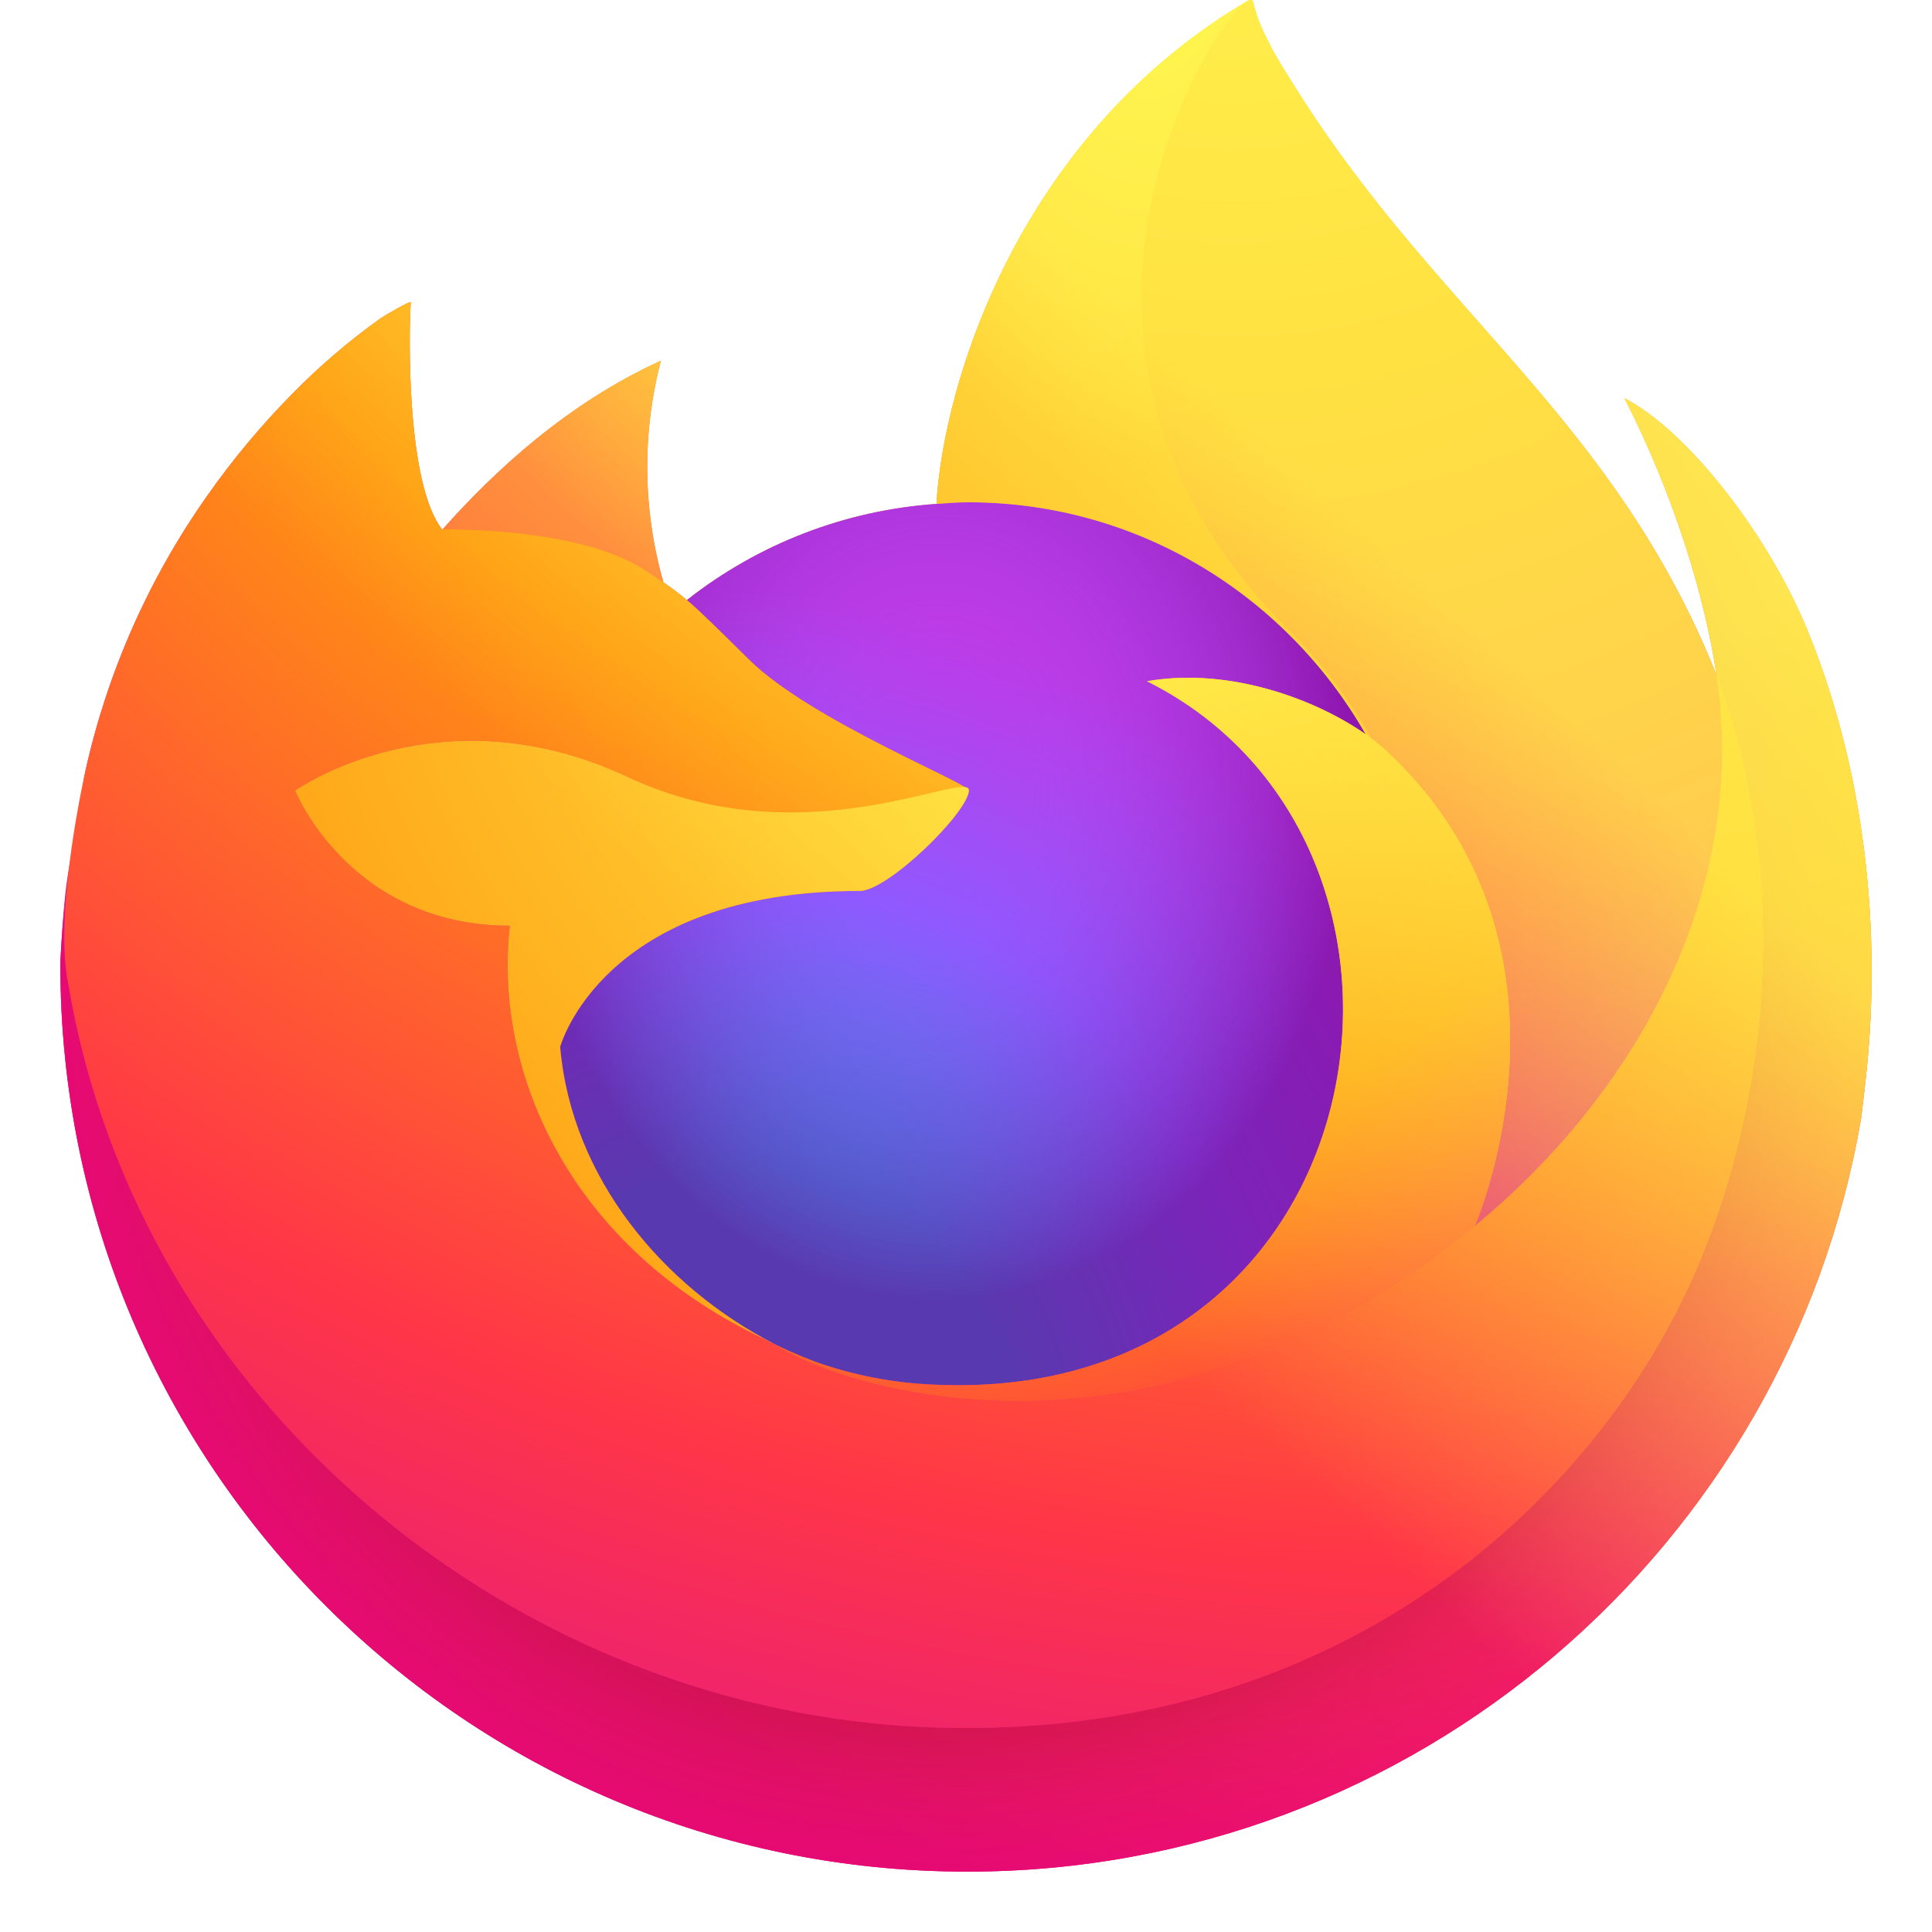
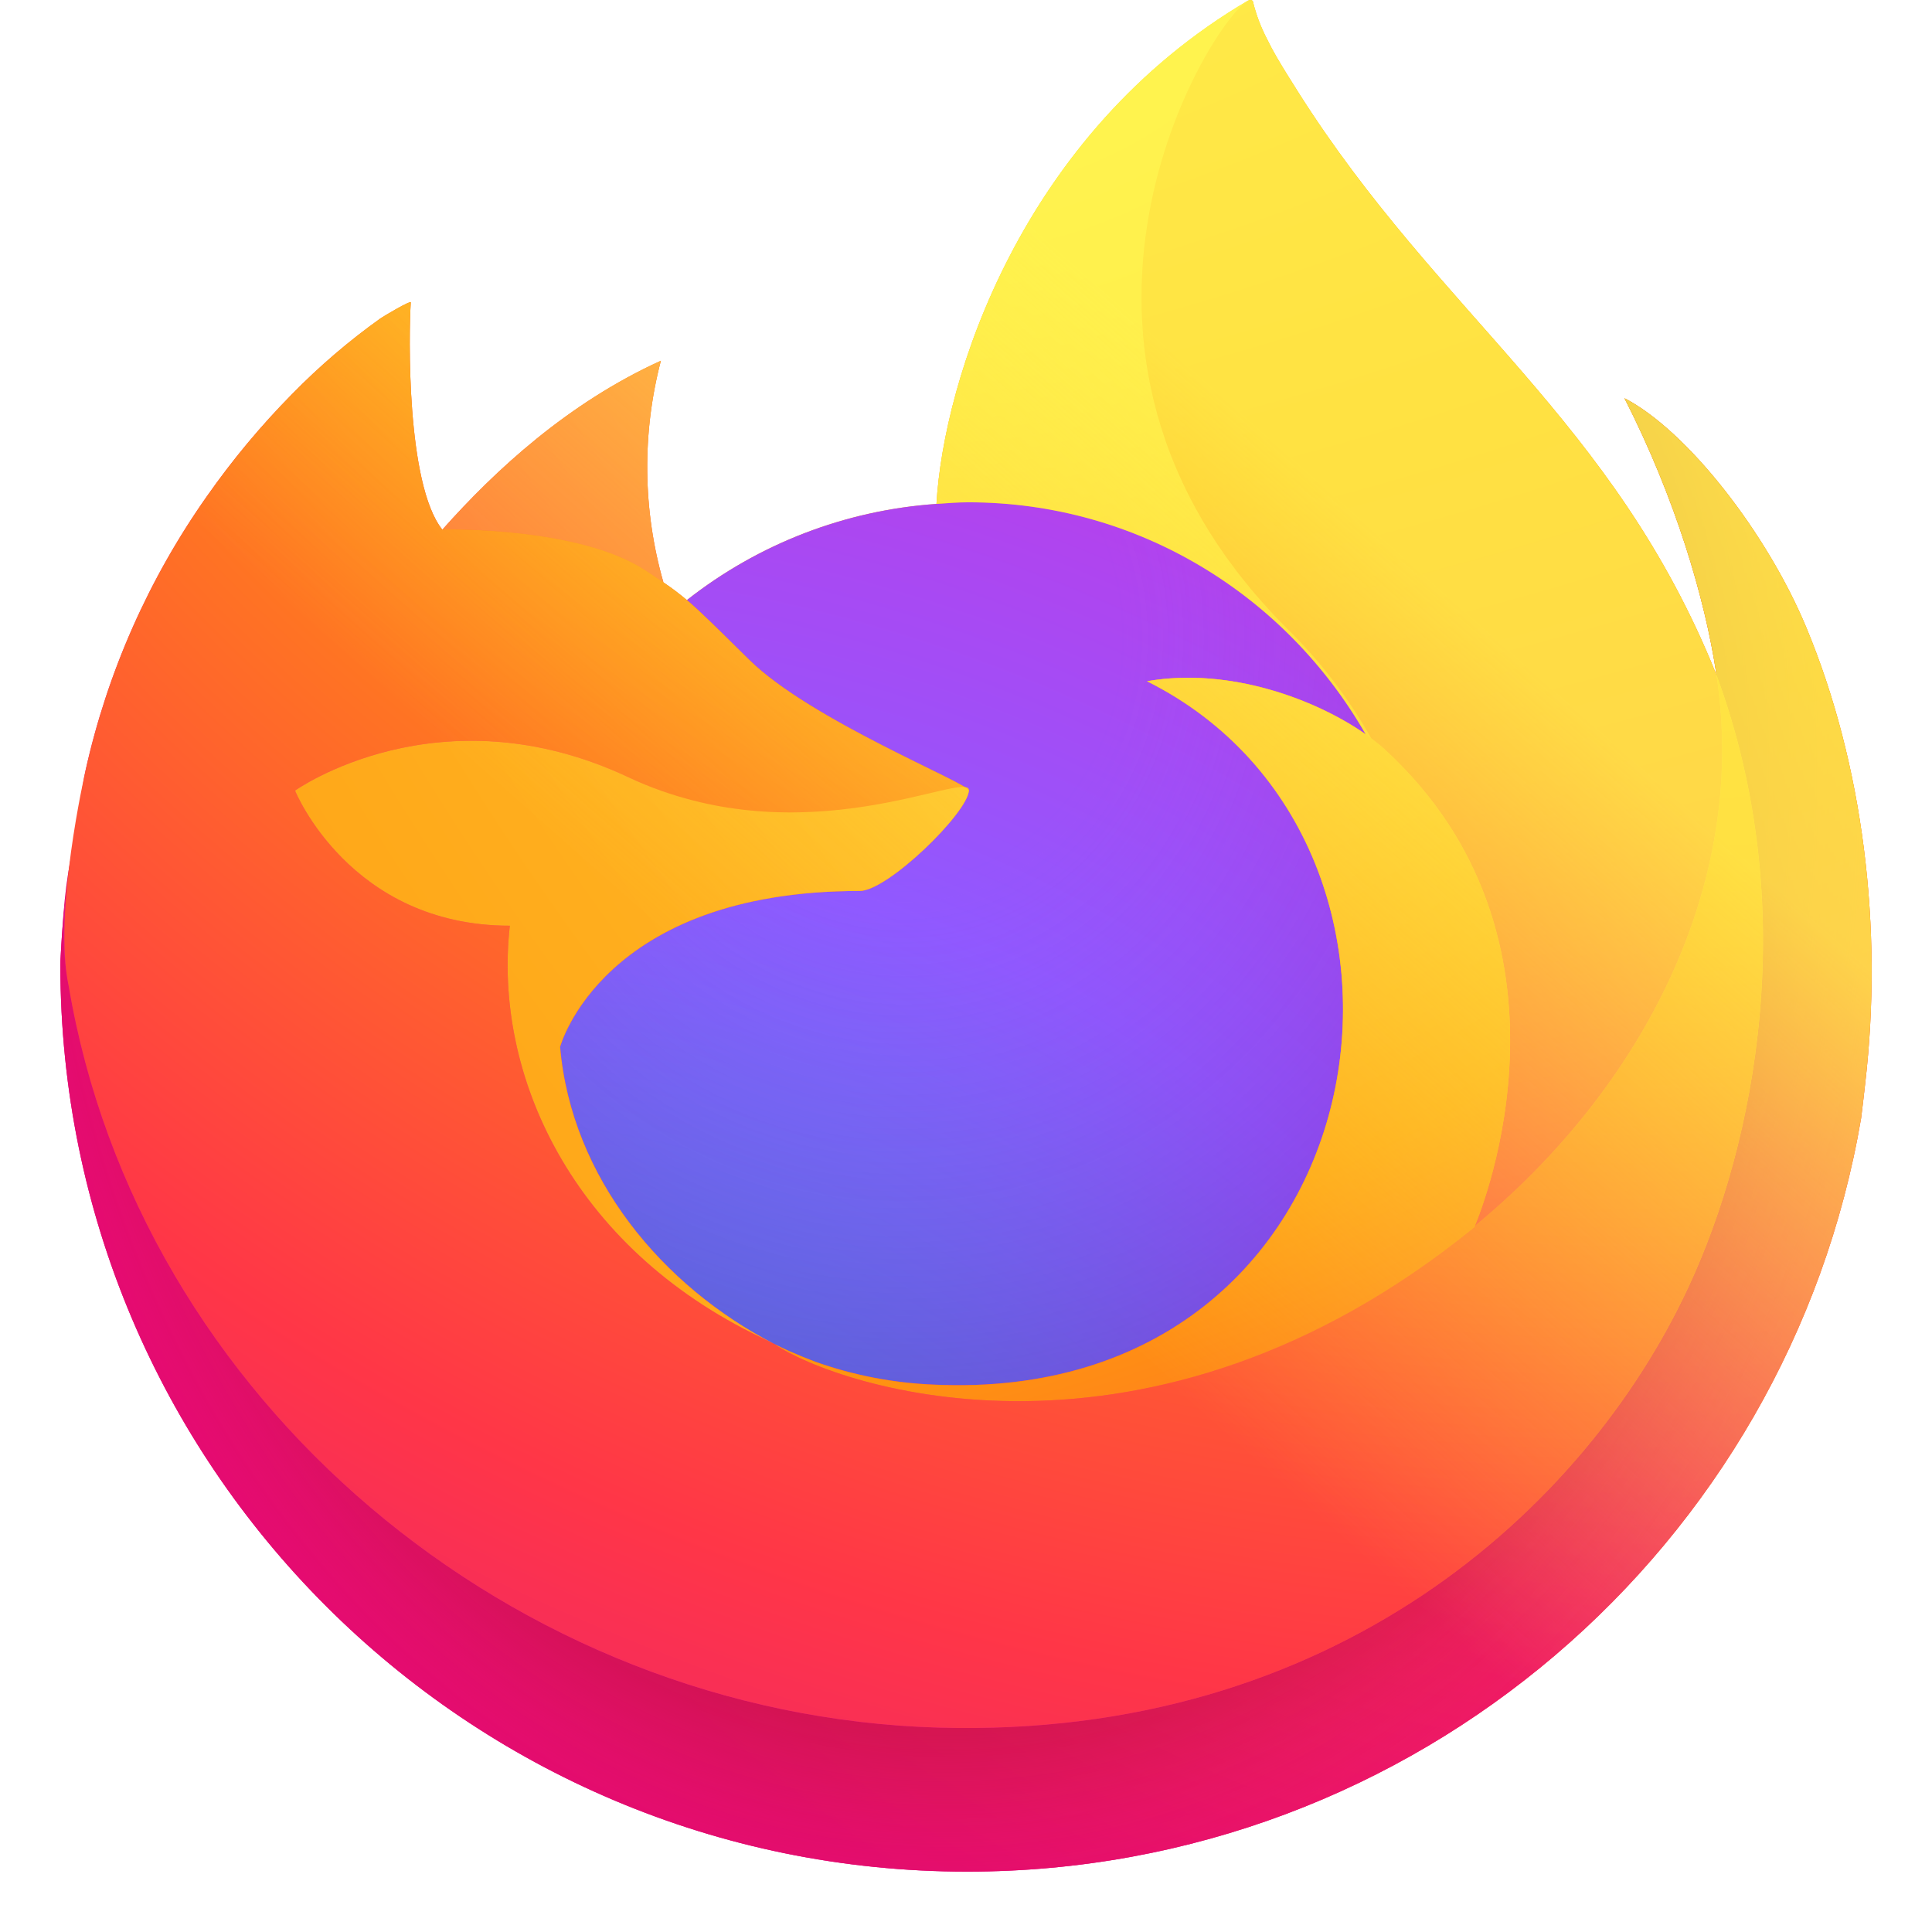
<svg xmlns="http://www.w3.org/2000/svg" width="512" height="512">
  <defs>
-     <radialGradient id="g" cx="210%" cy="-100%" r="290%">
+     <radialGradient id="g" cx="1075.2" cy="-512" r="1484.8" gradientUnits="userSpaceOnUse">
      <stop offset=".1" stop-color="#ffe226" />
      <stop offset=".79" stop-color="#ff7139" />
    </radialGradient>
-     <radialGradient id="c" cx="49%" cy="40%" r="128%" gradientTransform="matrix(.82 0 0 1 .088 0)">
+     <radialGradient id="c" cx="250.88" cy="204.8" r="655.36" gradientTransform="matrix(.82 0 0 1 45.056 0)" gradientUnits="userSpaceOnUse">
      <stop offset=".3" stop-color="#960e18" />
      <stop offset=".35" stop-color="#b11927" stop-opacity=".74" />
      <stop offset=".43" stop-color="#db293d" stop-opacity=".34" />
      <stop offset=".5" stop-color="#f5334b" stop-opacity=".09" />
      <stop offset=".53" stop-color="#ff3750" stop-opacity="0" />
    </radialGradient>
-     <radialGradient id="d" cx="48%" cy="-12%" r="140%">
+     <radialGradient id="d" cx="245.76" cy="-61.44" r="716.8" gradientUnits="userSpaceOnUse">
      <stop offset=".13" stop-color="#fff44f" />
      <stop offset=".53" stop-color="#ff980e" />
    </radialGradient>
-     <radialGradient id="e" cx="22.76%" cy="110.11%" r="100%">
+     <radialGradient id="e" cx="116.53" cy="563.76" r="512" gradientUnits="userSpaceOnUse">
      <stop offset=".35" stop-color="#3a8ee6" />
      <stop offset=".67" stop-color="#9059ff" />
      <stop offset="1" stop-color="#c139e6" />
    </radialGradient>
-     <radialGradient id="f" cx="52%" cy="33%" r="59%" gradientTransform="scale(.9 1)">
+     <radialGradient id="f" cx="266.24" cy="168.96" r="302.08" gradientTransform="scale(.9 1)" gradientUnits="userSpaceOnUse">
      <stop offset=".21" stop-color="#9059ff" stop-opacity="0" />
      <stop offset=".97" stop-color="#6e008b" stop-opacity=".6" />
    </radialGradient>
-     <radialGradient id="b" cx="87.4%" cy="-12.9%" r="128%" gradientTransform="matrix(.8 0 0 1 .178 .129)">
+     <radialGradient id="b" cx="447.49" cy="-66.05" r="655.36" gradientTransform="matrix(.8 0 0 1 91.136 66.048)" gradientUnits="userSpaceOnUse">
      <stop offset=".13" stop-color="#ffbd4f" />
      <stop offset=".28" stop-color="#ff980e" />
      <stop offset=".47" stop-color="#ff3750" />
      <stop offset=".78" stop-color="#eb0878" />
      <stop offset=".86" stop-color="#e50080" />
    </radialGradient>
-     <radialGradient id="h" cx="84%" cy="-41%" r="180%">
+     <radialGradient id="h" cx="430.08" cy="-209.92" r="921.6" gradientUnits="userSpaceOnUse">
      <stop offset=".11" stop-color="#fff44f" />
      <stop offset=".46" stop-color="#ff980e" />
      <stop offset=".72" stop-color="#ff3647" />
      <stop offset=".9" stop-color="#e31587" />
    </radialGradient>
-     <radialGradient id="i" cx="16.1%" cy="-18.6%" r="348.8%" gradientTransform="scale(1 .47) rotate(84 .279 -.297)">
+     <radialGradient id="i" cx="82.43" cy="-95.23" r="1785.86" gradientTransform="scale(1 .47) rotate(84 142.85 -152.06)" gradientUnits="userSpaceOnUse">
      <stop offset="0" stop-color="#fff44f" />
      <stop offset=".3" stop-color="#ff980e" />
      <stop offset=".57" stop-color="#ff3647" />
      <stop offset=".74" stop-color="#e31587" />
    </radialGradient>
-     <radialGradient id="j" cx="18.9%" cy="-42.5%" r="238.4%">
+     <radialGradient id="j" cx="96.77" cy="-217.6" r="1220.6" gradientUnits="userSpaceOnUse">
      <stop offset=".14" stop-color="#fff44f" />
      <stop offset=".48" stop-color="#ff980e" />
      <stop offset=".66" stop-color="#ff3647" />
      <stop offset=".9" stop-color="#e31587" />
    </radialGradient>
-     <radialGradient id="k" cx="159.3%" cy="-44.72%" r="313.1%">
+     <radialGradient id="k" cx="815.62" cy="-228.97" r="1603.07" gradientUnits="userSpaceOnUse">
      <stop offset=".09" stop-color="#fff44f" />
      <stop offset=".63" stop-color="#ff980e" />
    </radialGradient>
-     <linearGradient id="a" x1="87.25%" y1="15.5%" x2="9.4%" y2="93.1%">
+     <linearGradient id="a" x1="446.72" y1="79.36" x2="48.13" y2="476.67" gradientUnits="userSpaceOnUse">
      <stop offset=".05" stop-color="#fff44f" />
      <stop offset=".37" stop-color="#ff980e" />
-       <stop offset=".53" stop-color="#ff3647" />
+       <stop offset=".53" stop-color="#ff3750" />
      <stop offset=".7" stop-color="#e31587" />
    </linearGradient>
-     <linearGradient id="l" x1="80%" y1="14%" x2="18%" y2="84%">
+     <linearGradient id="l" x1="409.6" y1="71.68" x2="92.16" y2="430.08" gradientUnits="userSpaceOnUse">
      <stop offset=".17" stop-color="#fff44f" stop-opacity=".8" />
      <stop offset=".6" stop-color="#fff44f" stop-opacity="0" />
    </linearGradient>
  </defs>
  <path d="M478.711 166.353c-10.445-25.124-31.6-52.248-48.212-60.821 13.52 26.505 21.345 53.093 24.335 72.936 0 .039.015.136.047.4C427.706 111.135 381.627 83.823 344 24.355c-1.9-3.007-3.805-6.022-5.661-9.2a73.716 73.716 0 01-2.646-4.972A43.7 43.7 0 01332.1.677a.626.626 0 00-.546-.644.818.818 0 00-.451 0c-.034.012-.084.051-.12.065-.053.021-.12.069-.176.1.027-.036.083-.117.1-.136-60.37 35.356-80.85 100.761-82.732 133.484a120.249 120.249 0 00-66.142 25.488 71.355 71.355 0 00-6.225-4.7 111.338 111.338 0 01-.674-58.732c-24.688 11.241-43.89 29.01-57.85 44.7h-.111c-9.527-12.067-8.855-51.873-8.312-60.184-.114-.515-7.107 3.63-8.023 4.255a175.073 175.073 0 00-23.486 20.12 210.478 210.478 0 00-22.442 26.913c0 .012-.007.026-.011.038 0-.013.007-.026.011-.038a202.838 202.838 0 00-32.247 72.805c-.115.521-.212 1.061-.324 1.586-.452 2.116-2.08 12.7-2.365 15-.022.177-.032.347-.053.524a229.066 229.066 0 00-3.9 33.157c0 .41-.025.816-.025 1.227C16 388.418 123.6 496 256.324 496c118.865 0 217.56-86.288 236.882-199.63.407-3.076.733-6.168 1.092-9.271 4.777-41.21-.53-84.525-15.587-120.746zM201.716 354.447c1.124.537 2.18 1.124 3.334 1.639.048.033.114.07.163.1a126.191 126.191 0 01-3.497-1.739zm55.053-144.93zm198.131-30.59l-.032-.233c.012.085.027.174.04.259z" fill="url(#a)" />
  <path d="M478.711 166.353c-10.445-25.124-31.6-52.248-48.212-60.821 13.52 26.505 21.345 53.093 24.335 72.936 0-.058.011.048.036.226.012.085.027.174.04.259 22.675 61.47 10.322 123.978-7.479 162.175-27.539 59.1-94.215 119.67-198.576 116.716C136.1 454.651 36.766 370.988 18.223 261.41c-3.379-17.28 0-26.054 1.7-40.084-2.071 10.816-2.86 13.94-3.9 33.157 0 .41-.025.816-.025 1.227C16 388.418 123.6 496 256.324 496c118.865 0 217.56-86.288 236.882-199.63.407-3.076.733-6.168 1.092-9.271 4.777-41.21-.53-84.525-15.587-120.746z" fill="url(#b)" />
  <path d="M478.711 166.353c-10.445-25.124-31.6-52.248-48.212-60.821 13.52 26.505 21.345 53.093 24.335 72.936 0-.058.011.048.036.226.012.085.027.174.04.259 22.675 61.47 10.322 123.978-7.479 162.175-27.539 59.1-94.215 119.67-198.576 116.716C136.1 454.651 36.766 370.988 18.223 261.41c-3.379-17.28 0-26.054 1.7-40.084-2.071 10.816-2.86 13.94-3.9 33.157 0 .41-.025.816-.025 1.227C16 388.418 123.6 496 256.324 496c118.865 0 217.56-86.288 236.882-199.63.407-3.076.733-6.168 1.092-9.271 4.777-41.21-.53-84.525-15.587-120.746z" fill="url(#c)" />
  <path d="M361.922 194.6c.524.368 1 .734 1.493 1.1a130.706 130.706 0 00-22.31-29.112C266.4 91.892 321.516 4.626 330.811.194c.027-.036.083-.117.1-.136-60.37 35.356-80.85 100.761-82.732 133.484 2.8-.194 5.592-.429 8.442-.429 45.051 0 84.289 24.77 105.301 61.487z" fill="url(#d)" />
  <path d="M256.772 209.514c-.393 5.978-21.514 26.593-28.9 26.593-68.339 0-79.432 41.335-79.432 41.335 3.027 34.81 27.261 63.475 56.611 78.643 1.339.692 2.694 1.317 4.05 1.935a132.768 132.768 0 007.059 2.886 106.743 106.743 0 0031.271 6.031c119.78 5.618 142.986-143.194 56.545-186.408 22.137-3.85 45.115 5.053 57.947 14.067-21.012-36.714-60.25-61.484-105.3-61.484-2.85 0-5.641.235-8.442.429a120.249 120.249 0 00-66.142 25.488c3.664 3.1 7.8 7.244 16.514 15.828 16.302 16.067 58.13 32.705 58.219 34.657z" fill="url(#e)" />
  <path d="M256.772 209.514c-.393 5.978-21.514 26.593-28.9 26.593-68.339 0-79.432 41.335-79.432 41.335 3.027 34.81 27.261 63.475 56.611 78.643 1.339.692 2.694 1.317 4.05 1.935a132.768 132.768 0 007.059 2.886 106.743 106.743 0 0031.271 6.031c119.78 5.618 142.986-143.194 56.545-186.408 22.137-3.85 45.115 5.053 57.947 14.067-21.012-36.714-60.25-61.484-105.3-61.484-2.85 0-5.641.235-8.442.429a120.249 120.249 0 00-66.142 25.488c3.664 3.1 7.8 7.244 16.514 15.828 16.302 16.067 58.13 32.705 58.219 34.657z" fill="url(#f)" />
  <path d="M170.829 151.036a244.042 244.042 0 014.981 3.3 111.338 111.338 0 01-.674-58.732c-24.688 11.241-43.89 29.01-57.85 44.7 1.155-.033 36.014-.66 53.543 10.732z" fill="url(#g)" />
  <path d="M18.223 261.41C36.766 370.988 136.1 454.651 248.855 457.844c104.361 2.954 171.037-57.62 198.576-116.716 17.8-38.2 30.154-100.7 7.479-162.175l-.008-.026-.032-.233c-.025-.178-.04-.284-.036-.226 0 .039.015.136.047.4 8.524 55.661-19.79 109.584-64.051 146.044l-.133.313c-86.245 70.223-168.774 42.368-185.484 30.966a144.108 144.108 0 01-3.5-1.743c-50.282-24.029-71.054-69.838-66.6-109.124-42.457 0-56.934-35.809-56.934-35.809s38.119-27.179 88.358-3.541c46.53 21.893 90.228 3.543 90.233 3.541-.089-1.952-41.917-18.59-58.223-34.656-8.713-8.584-12.85-12.723-16.514-15.828a71.355 71.355 0 00-6.225-4.7 282.929 282.929 0 00-4.981-3.3c-17.528-11.392-52.388-10.765-53.543-10.735h-.111c-9.527-12.067-8.855-51.873-8.312-60.184-.114-.515-7.107 3.63-8.023 4.255a175.073 175.073 0 00-23.486 20.12 210.478 210.478 0 00-22.442 26.919c0 .012-.007.026-.011.038 0-.013.007-.026.011-.038a202.838 202.838 0 00-32.247 72.805c-.115.521-8.65 37.842-4.44 57.199z" fill="url(#h)" />
  <path d="M341.105 166.587a130.706 130.706 0 0122.31 29.112c1.323.994 2.559 1.985 3.608 2.952 54.482 50.2 25.936 121.2 23.807 126.26 44.261-36.46 72.575-90.383 64.051-146.044C427.706 111.135 381.627 83.823 344 24.355c-1.9-3.007-3.805-6.022-5.661-9.2a73.716 73.716 0 01-2.646-4.972A43.7 43.7 0 01332.1.677a.626.626 0 00-.546-.644.818.818 0 00-.451 0c-.034.012-.084.051-.12.065-.053.021-.12.069-.176.1-9.291 4.428-64.407 91.694 10.298 166.389z" fill="url(#i)" />
  <path d="M367.023 198.651c-1.049-.967-2.285-1.958-3.608-2.952-.489-.368-.969-.734-1.493-1.1-12.832-9.014-35.81-17.917-57.947-14.067 86.441 43.214 63.235 192.026-56.545 186.408a106.743 106.743 0 01-31.271-6.031 134.51 134.51 0 01-7.059-2.886c-1.356-.618-2.711-1.243-4.05-1.935.048.033.114.07.163.1 16.71 11.4 99.239 39.257 185.484-30.966l.133-.313c2.129-5.054 30.675-76.057-23.807-126.258z" fill="url(#j)" />
  <path d="M148.439 277.443s11.093-41.335 79.432-41.335c7.388 0 28.509-20.615 28.9-26.593s-43.7 18.352-90.233-3.541c-50.239-23.638-88.358 3.541-88.358 3.541s14.477 35.809 56.934 35.809c-4.453 39.286 16.319 85.1 66.6 109.124 1.124.537 2.18 1.124 3.334 1.639-29.348-15.169-53.582-43.834-56.609-78.644z" fill="url(#k)" />
  <path d="M478.711 166.353c-10.445-25.124-31.6-52.248-48.212-60.821 13.52 26.505 21.345 53.093 24.335 72.936 0 .039.015.136.047.4C427.706 111.135 381.627 83.823 344 24.355c-1.9-3.007-3.805-6.022-5.661-9.2a73.716 73.716 0 01-2.646-4.972A43.7 43.7 0 01332.1.677a.626.626 0 00-.546-.644.818.818 0 00-.451 0c-.034.012-.084.051-.12.065-.053.021-.12.069-.176.1.027-.036.083-.117.1-.136-60.37 35.356-80.85 100.761-82.732 133.484 2.8-.194 5.592-.429 8.442-.429 45.053 0 84.291 24.77 105.3 61.484-12.832-9.014-35.81-17.917-57.947-14.067 86.441 43.214 63.235 192.026-56.545 186.408a106.743 106.743 0 01-31.271-6.031 134.51 134.51 0 01-7.059-2.886c-1.356-.618-2.711-1.243-4.05-1.935.048.033.114.07.163.1a144.108 144.108 0 01-3.5-1.743c1.124.537 2.18 1.124 3.334 1.639-29.35-15.168-53.584-43.833-56.611-78.643 0 0 11.093-41.335 79.432-41.335 7.388 0 28.509-20.615 28.9-26.593-.089-1.952-41.917-18.59-58.223-34.656-8.713-8.584-12.85-12.723-16.514-15.828a71.355 71.355 0 00-6.225-4.7 111.338 111.338 0 01-.674-58.732c-24.688 11.241-43.89 29.01-57.85 44.7h-.111c-9.527-12.067-8.855-51.873-8.312-60.184-.114-.515-7.107 3.63-8.023 4.255a175.073 175.073 0 00-23.486 20.12 210.478 210.478 0 00-22.435 26.916c0 .012-.007.026-.011.038 0-.013.007-.026.011-.038a202.838 202.838 0 00-32.247 72.805c-.115.521-.212 1.061-.324 1.586-.452 2.116-2.486 12.853-2.77 15.156-.022.177.021-.176 0 0a279.565 279.565 0 00-3.544 33.53c0 .41-.025.816-.025 1.227C16 388.418 123.6 496 256.324 496c118.865 0 217.56-86.288 236.882-199.63.407-3.076.733-6.168 1.092-9.271 4.777-41.21-.53-84.525-15.587-120.746zm-23.841 12.341c.012.085.027.174.04.259l-.008-.026-.032-.233z" fill="url(#l)" />
</svg>
